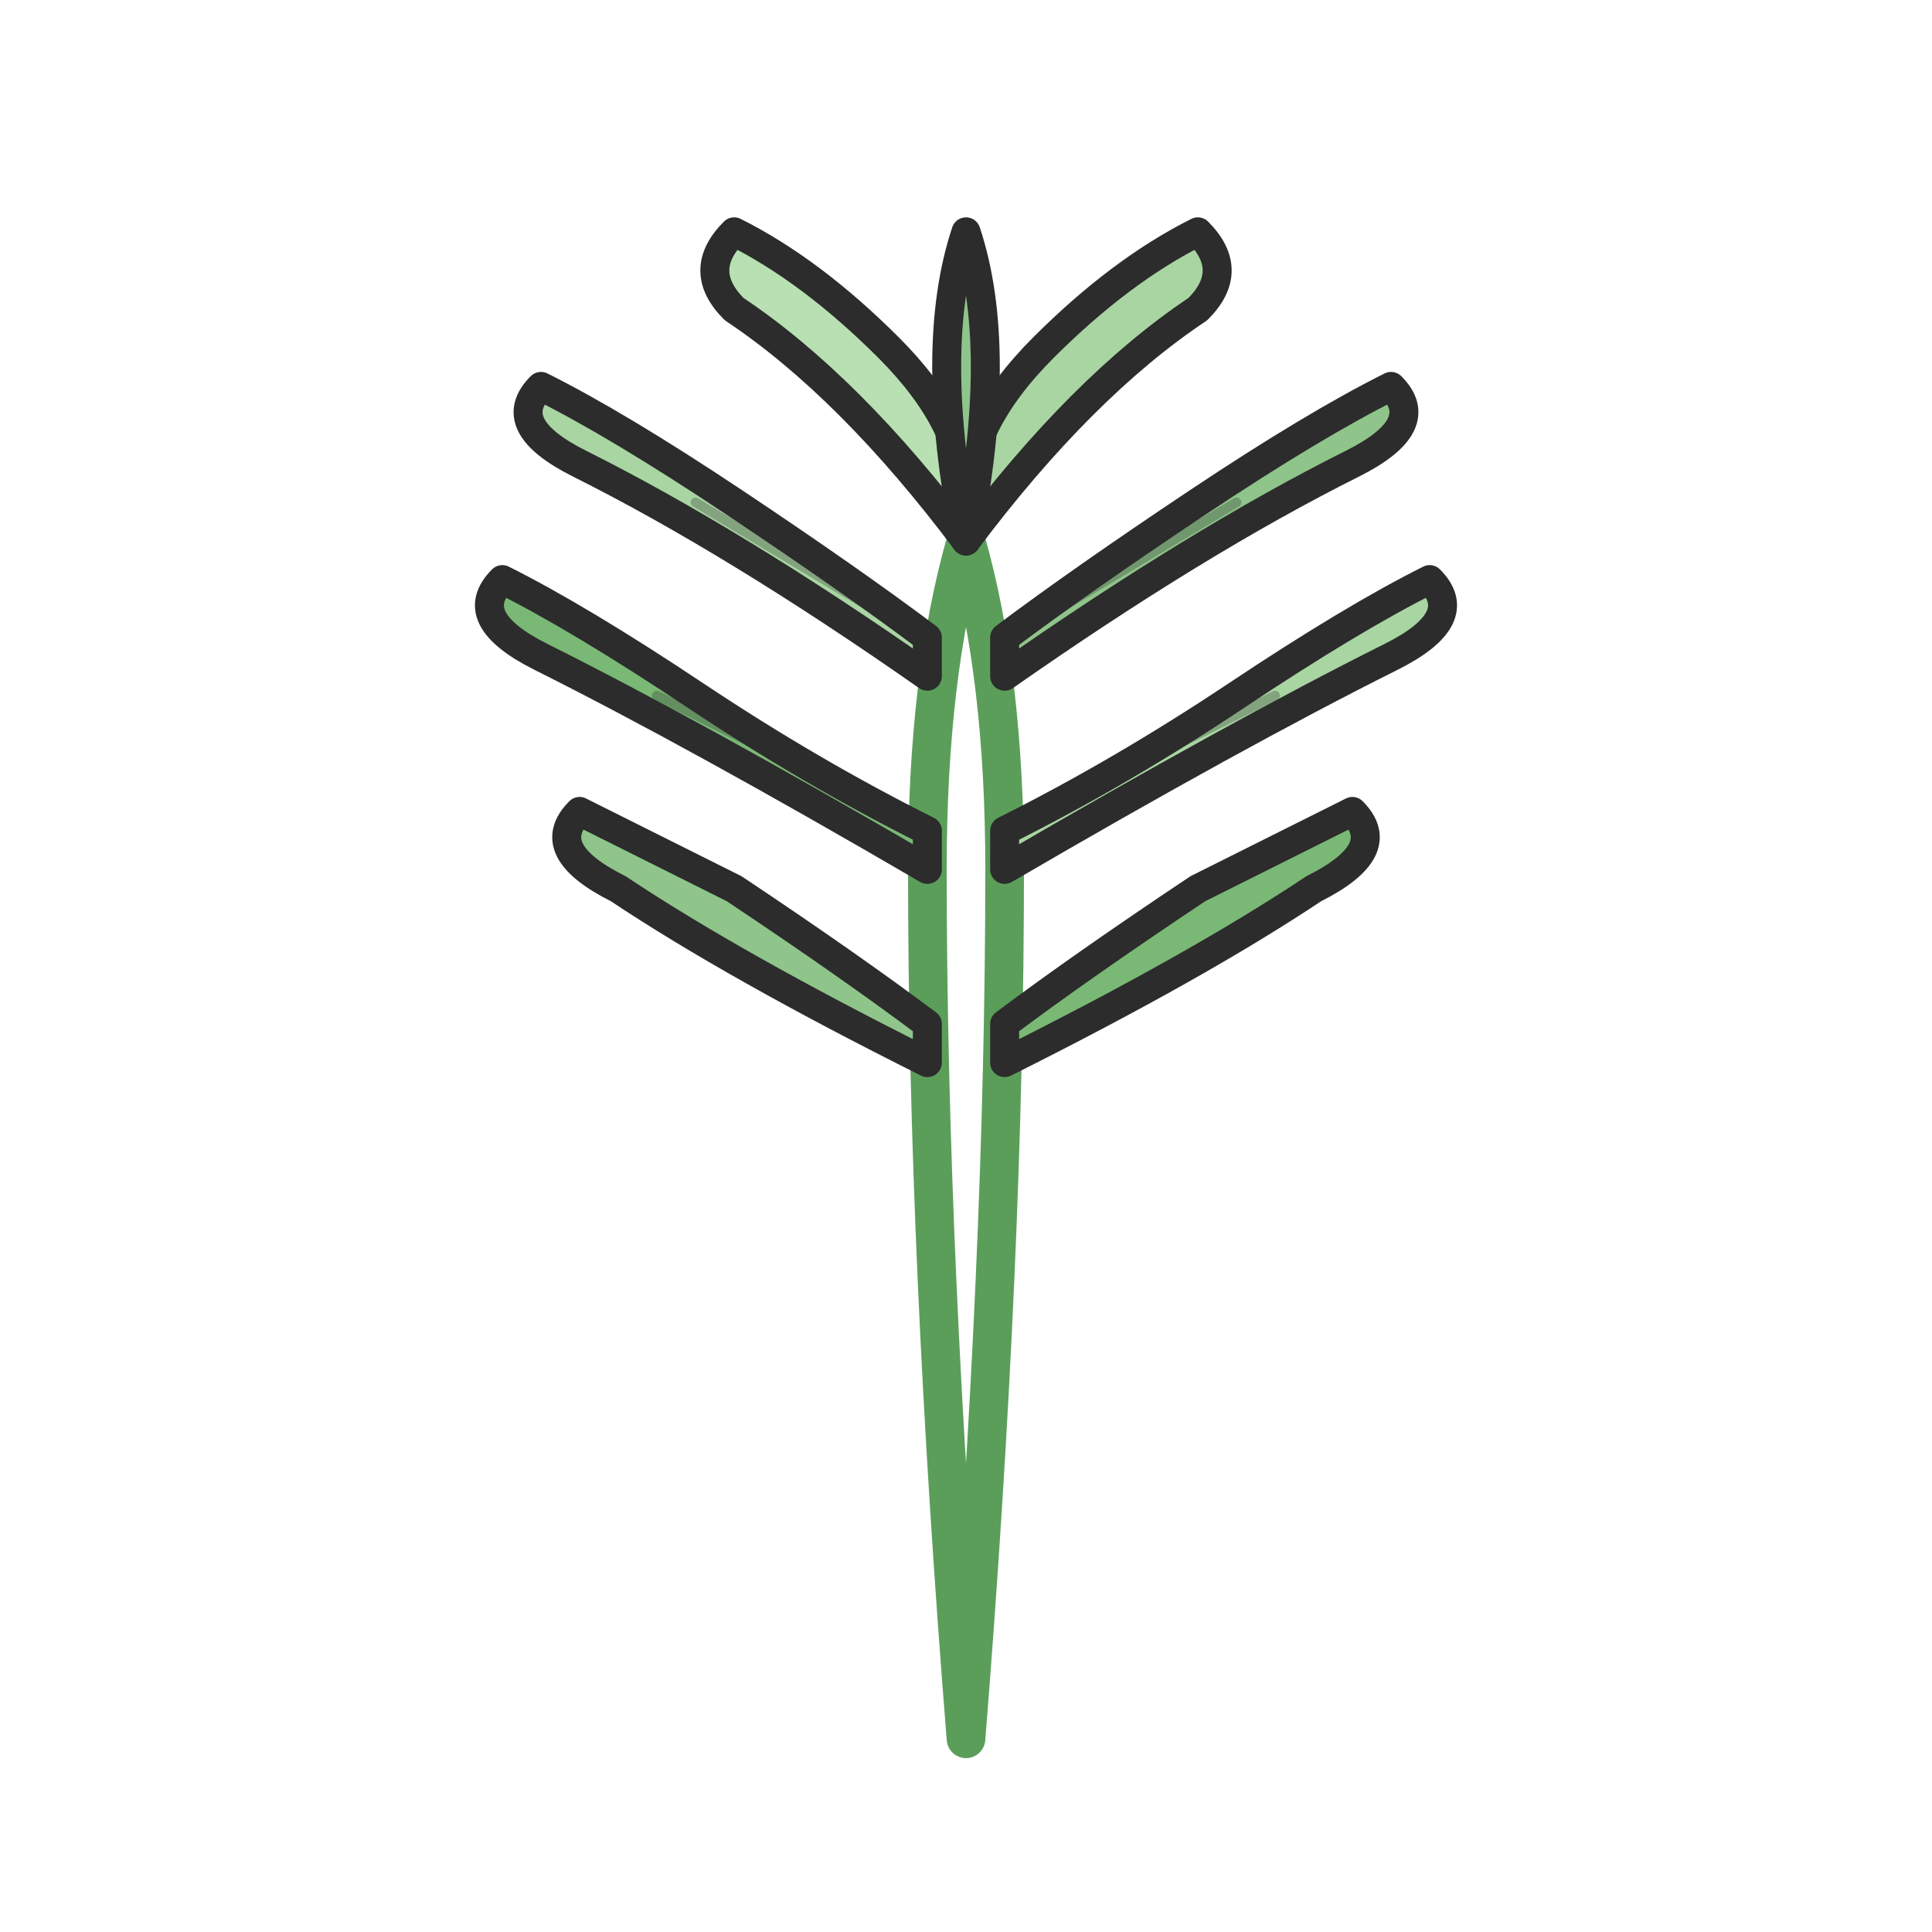
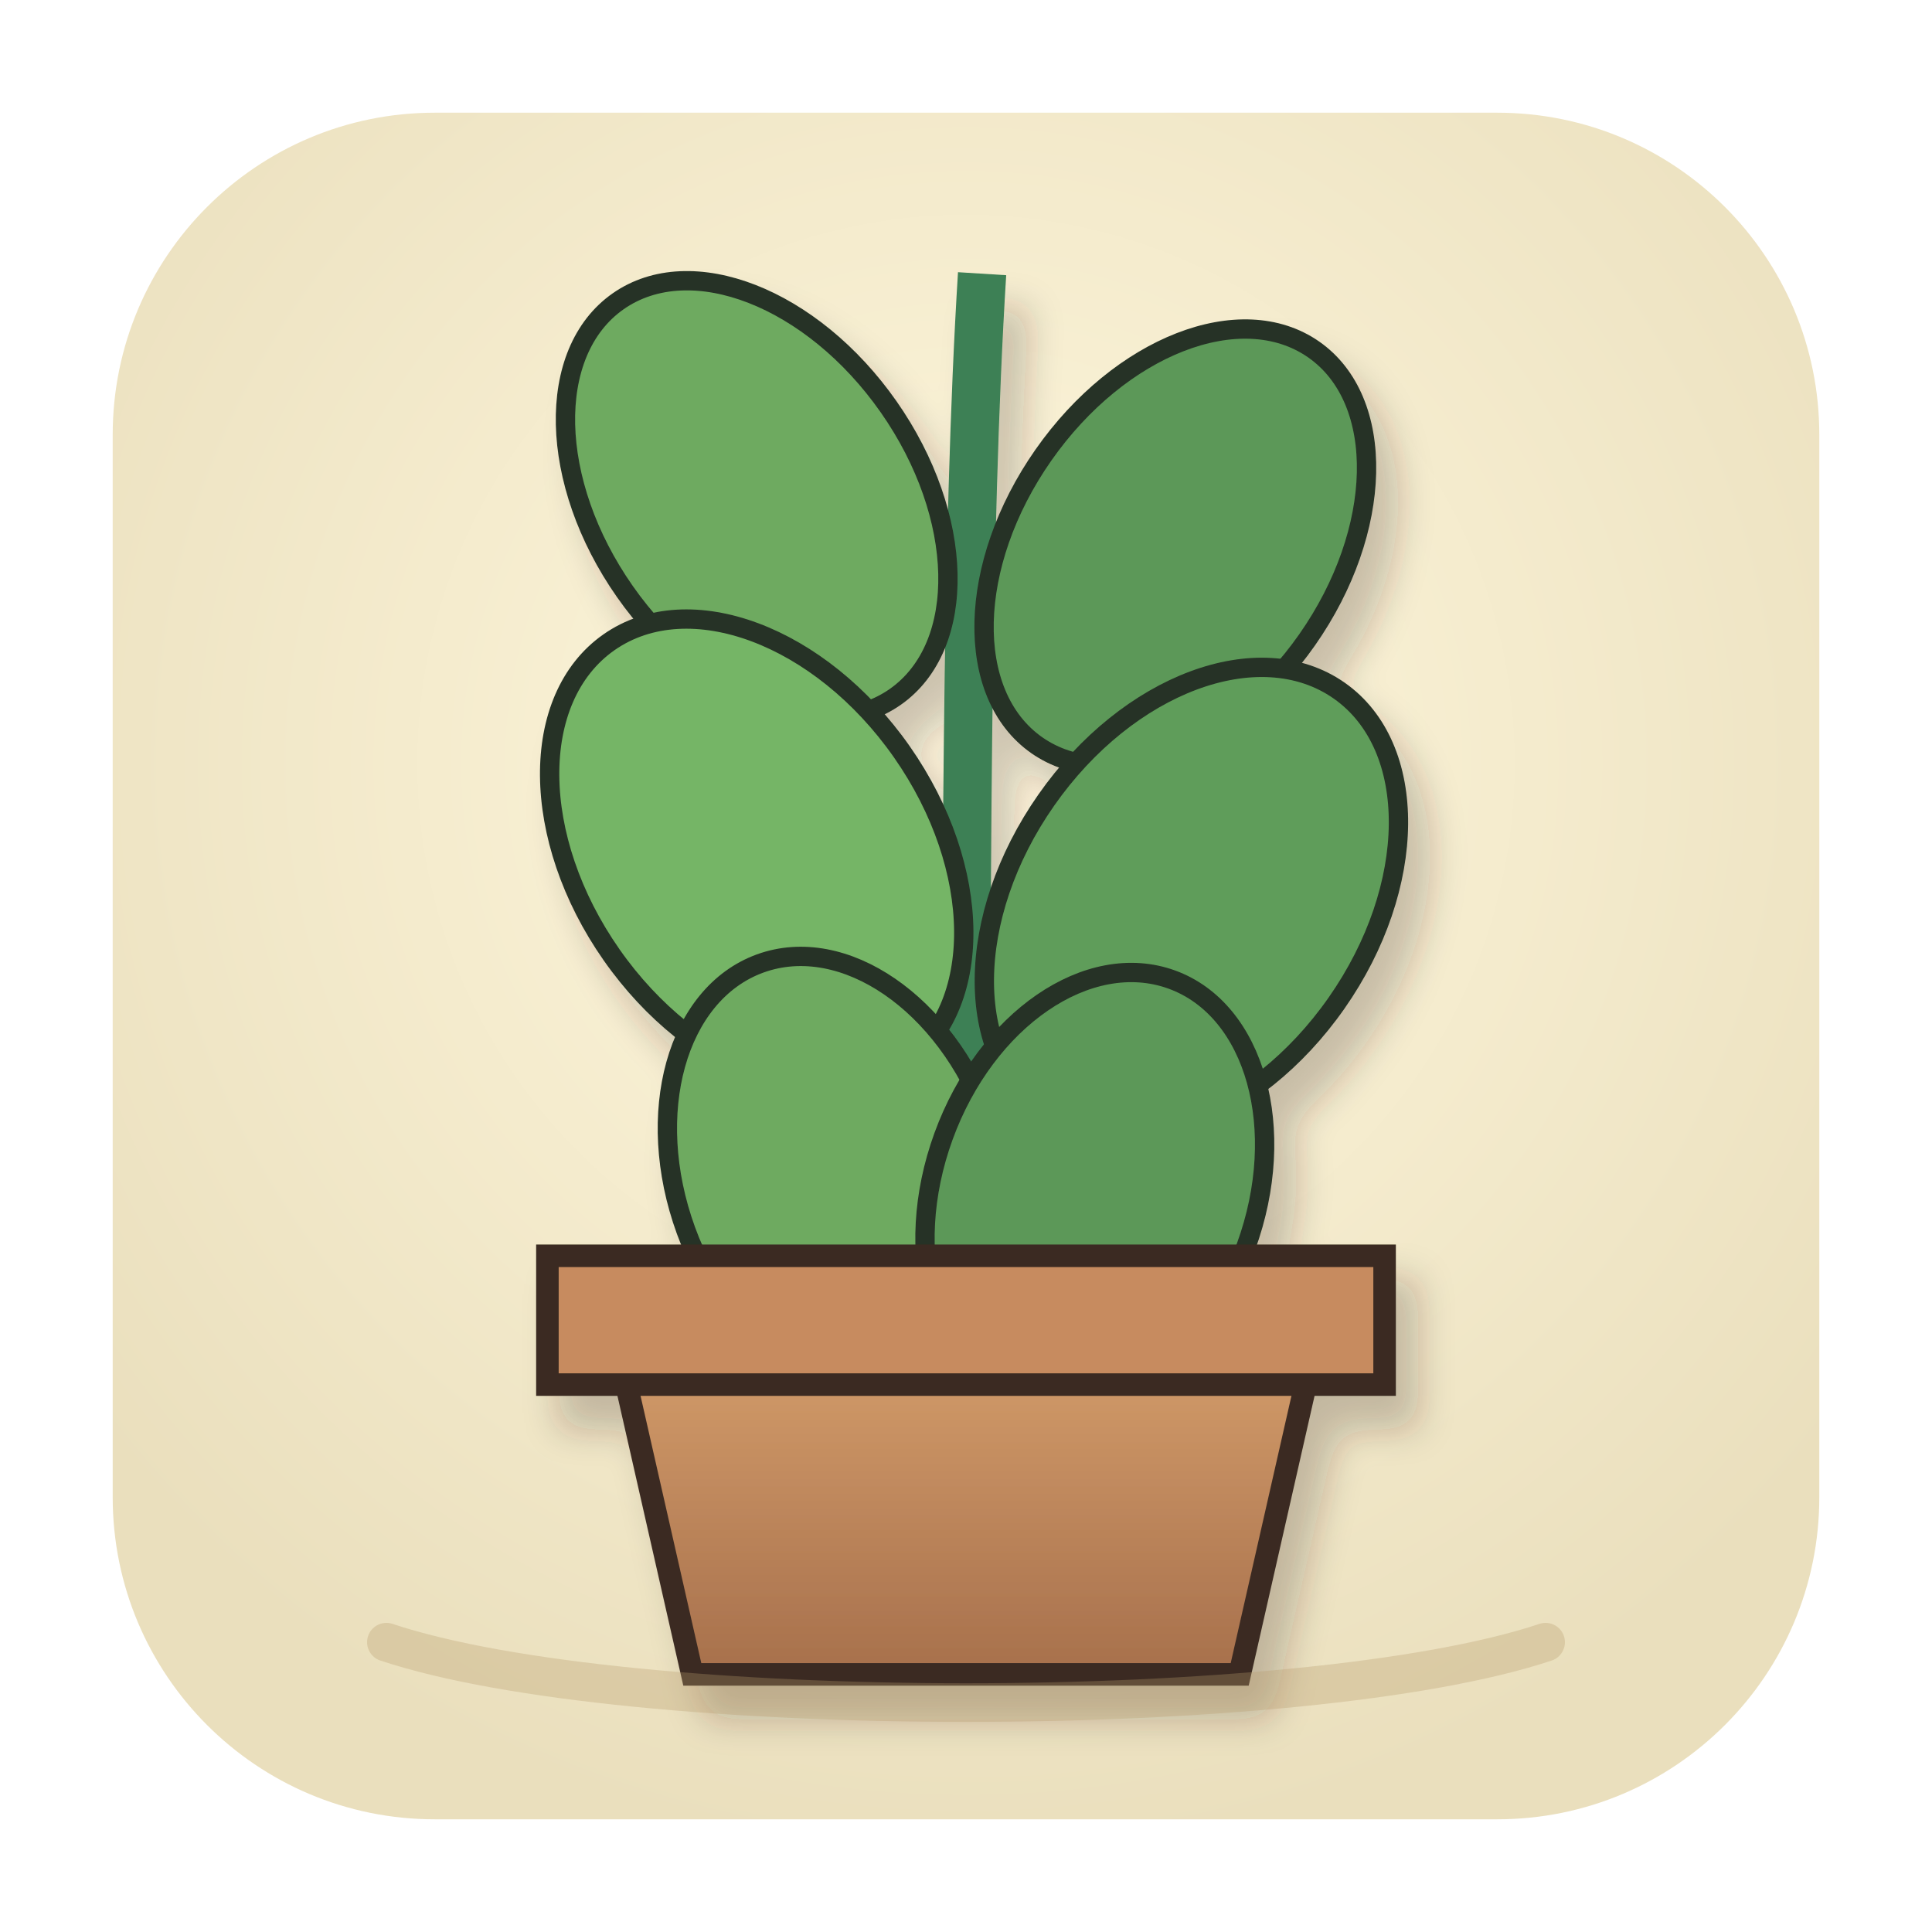
- <svg xmlns="http://www.w3.org/2000/svg" viewBox="0 0 100 100" width="100" height="100">
-   <g fill="none" stroke="#2c2c2c" stroke-width="1.5" stroke-linecap="round" stroke-linejoin="round">
-     <path d="M50,90 Q48,65 48,45 Q48,35 50,28 Q52,35 52,45 Q52,65 50,90Z" stroke="#5a9e5a" stroke-width="2" />
-     <path d="M48,35 Q38,28 30,24 Q26,22 28,20 Q32,22 38,26 Q44,30 48,33Z" fill="#a8d5a2" stroke="#2c2c2c" />
-     <line x1="36" y1="26" x2="46" y2="32" stroke="#2c2c2c" stroke-width="0.5" opacity="0.3" />
-     <path d="M52,35 Q62,28 70,24 Q74,22 72,20 Q68,22 62,26 Q56,30 52,33Z" fill="#8fc48a" stroke="#2c2c2c" />
-     <line x1="64" y1="26" x2="54" y2="32" stroke="#2c2c2c" stroke-width="0.5" opacity="0.3" />
-     <path d="M48,45 Q36,38 28,34 Q24,32 26,30 Q30,32 36,36 Q42,40 48,43Z" fill="#7ab875" stroke="#2c2c2c" />
-     <line x1="34" y1="36" x2="46" y2="42" stroke="#2c2c2c" stroke-width="0.5" opacity="0.3" />
-     <path d="M52,45 Q64,38 72,34 Q76,32 74,30 Q70,32 64,36 Q58,40 52,43Z" fill="#a8d5a2" stroke="#2c2c2c" />
-     <line x1="66" y1="36" x2="54" y2="42" stroke="#2c2c2c" stroke-width="0.5" opacity="0.3" />
-     <path d="M48,55 Q38,50 32,46 Q28,44 30,42 Q34,44 38,46 Q44,50 48,53Z" fill="#8fc48a" stroke="#2c2c2c" />
-     <path d="M52,55 Q62,50 68,46 Q72,44 70,42 Q66,44 62,46 Q56,50 52,53Z" fill="#7ab875" stroke="#2c2c2c" />
-     <path d="M50,28 Q44,20 38,16 Q36,14 38,12 Q42,14 46,18 Q50,22 50,26Z" fill="#b8e0b2" stroke="#2c2c2c" />
-     <path d="M50,28 Q56,20 62,16 Q64,14 62,12 Q58,14 54,18 Q50,22 50,26Z" fill="#a8d5a2" stroke="#2c2c2c" />
-     <path d="M50,28 Q48,18 50,12 Q52,18 50,28Z" fill="#8fc48a" stroke="#2c2c2c" />
+ <svg xmlns="http://www.w3.org/2000/svg" viewBox="0 0 120 120" width="120" height="120" role="img" aria-label="罗勒识别插画">
+   <defs>
+     <radialGradient id="paper" cx="50%" cy="38%" r="65%">
+       <stop offset="0" stop-color="#fff8de" />
+       <stop offset="1" stop-color="#eadfbd" />
+     </radialGradient>
+     <linearGradient id="pot" x1="0" x2="0" y1="0" y2="1">
+       <stop offset="0" stop-color="#d7a06d" />
+       <stop offset="1" stop-color="#a7704c" />
+     </linearGradient>
+     <filter id="shadow" x="-20%" y="-20%" width="140%" height="140%">
+       <feDropShadow dx="1.4" dy="2.1" stdDeviation="1.1" flood-color="#3a2a20" flood-opacity=".24" />
+     </filter>
+   </defs>
+   <rect x="7" y="7" width="106" height="106" rx="20" fill="url(#paper)" />
+   <g filter="url(#shadow)">
+     <path d="M60 83c0-27 0-50 1-66" fill="none" stroke="#3e8054" stroke-width="3" />
+     <ellipse cx="47" cy="31" rx="10" ry="15" transform="rotate(-35 47 31)" fill="#6eaa61" stroke="#263126" stroke-width="1.2" />
+     <ellipse cx="73" cy="34" rx="10" ry="15" transform="rotate(35 73 34)" fill="#5b9858" stroke="#263126" stroke-width="1.2" />
+     <ellipse cx="47" cy="53" rx="11" ry="16" transform="rotate(-35 47 53)" fill="#75b566" stroke="#263126" stroke-width="1.2" />
+     <ellipse cx="74" cy="56" rx="11" ry="16" transform="rotate(35 74 56)" fill="#5f9d5a" stroke="#263126" stroke-width="1.2" />
+     <ellipse cx="52" cy="73" rx="10" ry="14" transform="rotate(-20 52 73)" fill="#6eaa61" stroke="#263126" stroke-width="1.2" />
+     <ellipse cx="68" cy="74" rx="10" ry="14" transform="rotate(20 68 74)" fill="#5b9858" stroke="#263126" stroke-width="1.2" />
+     <path d="M38 82h44l-5 22H43z" fill="url(#pot)" stroke="#3a2a22" stroke-width="1.4" />
+     <path d="M34 78h52v8H34z" fill="#c78b5e" stroke="#3a2a22" stroke-width="1.4" rx="3" />
  </g>
+   <path d="M24 102c15 5 57 5 72 0" fill="none" stroke="#b69a6c" stroke-width="2.4" opacity=".32" stroke-linecap="round" />
</svg>
